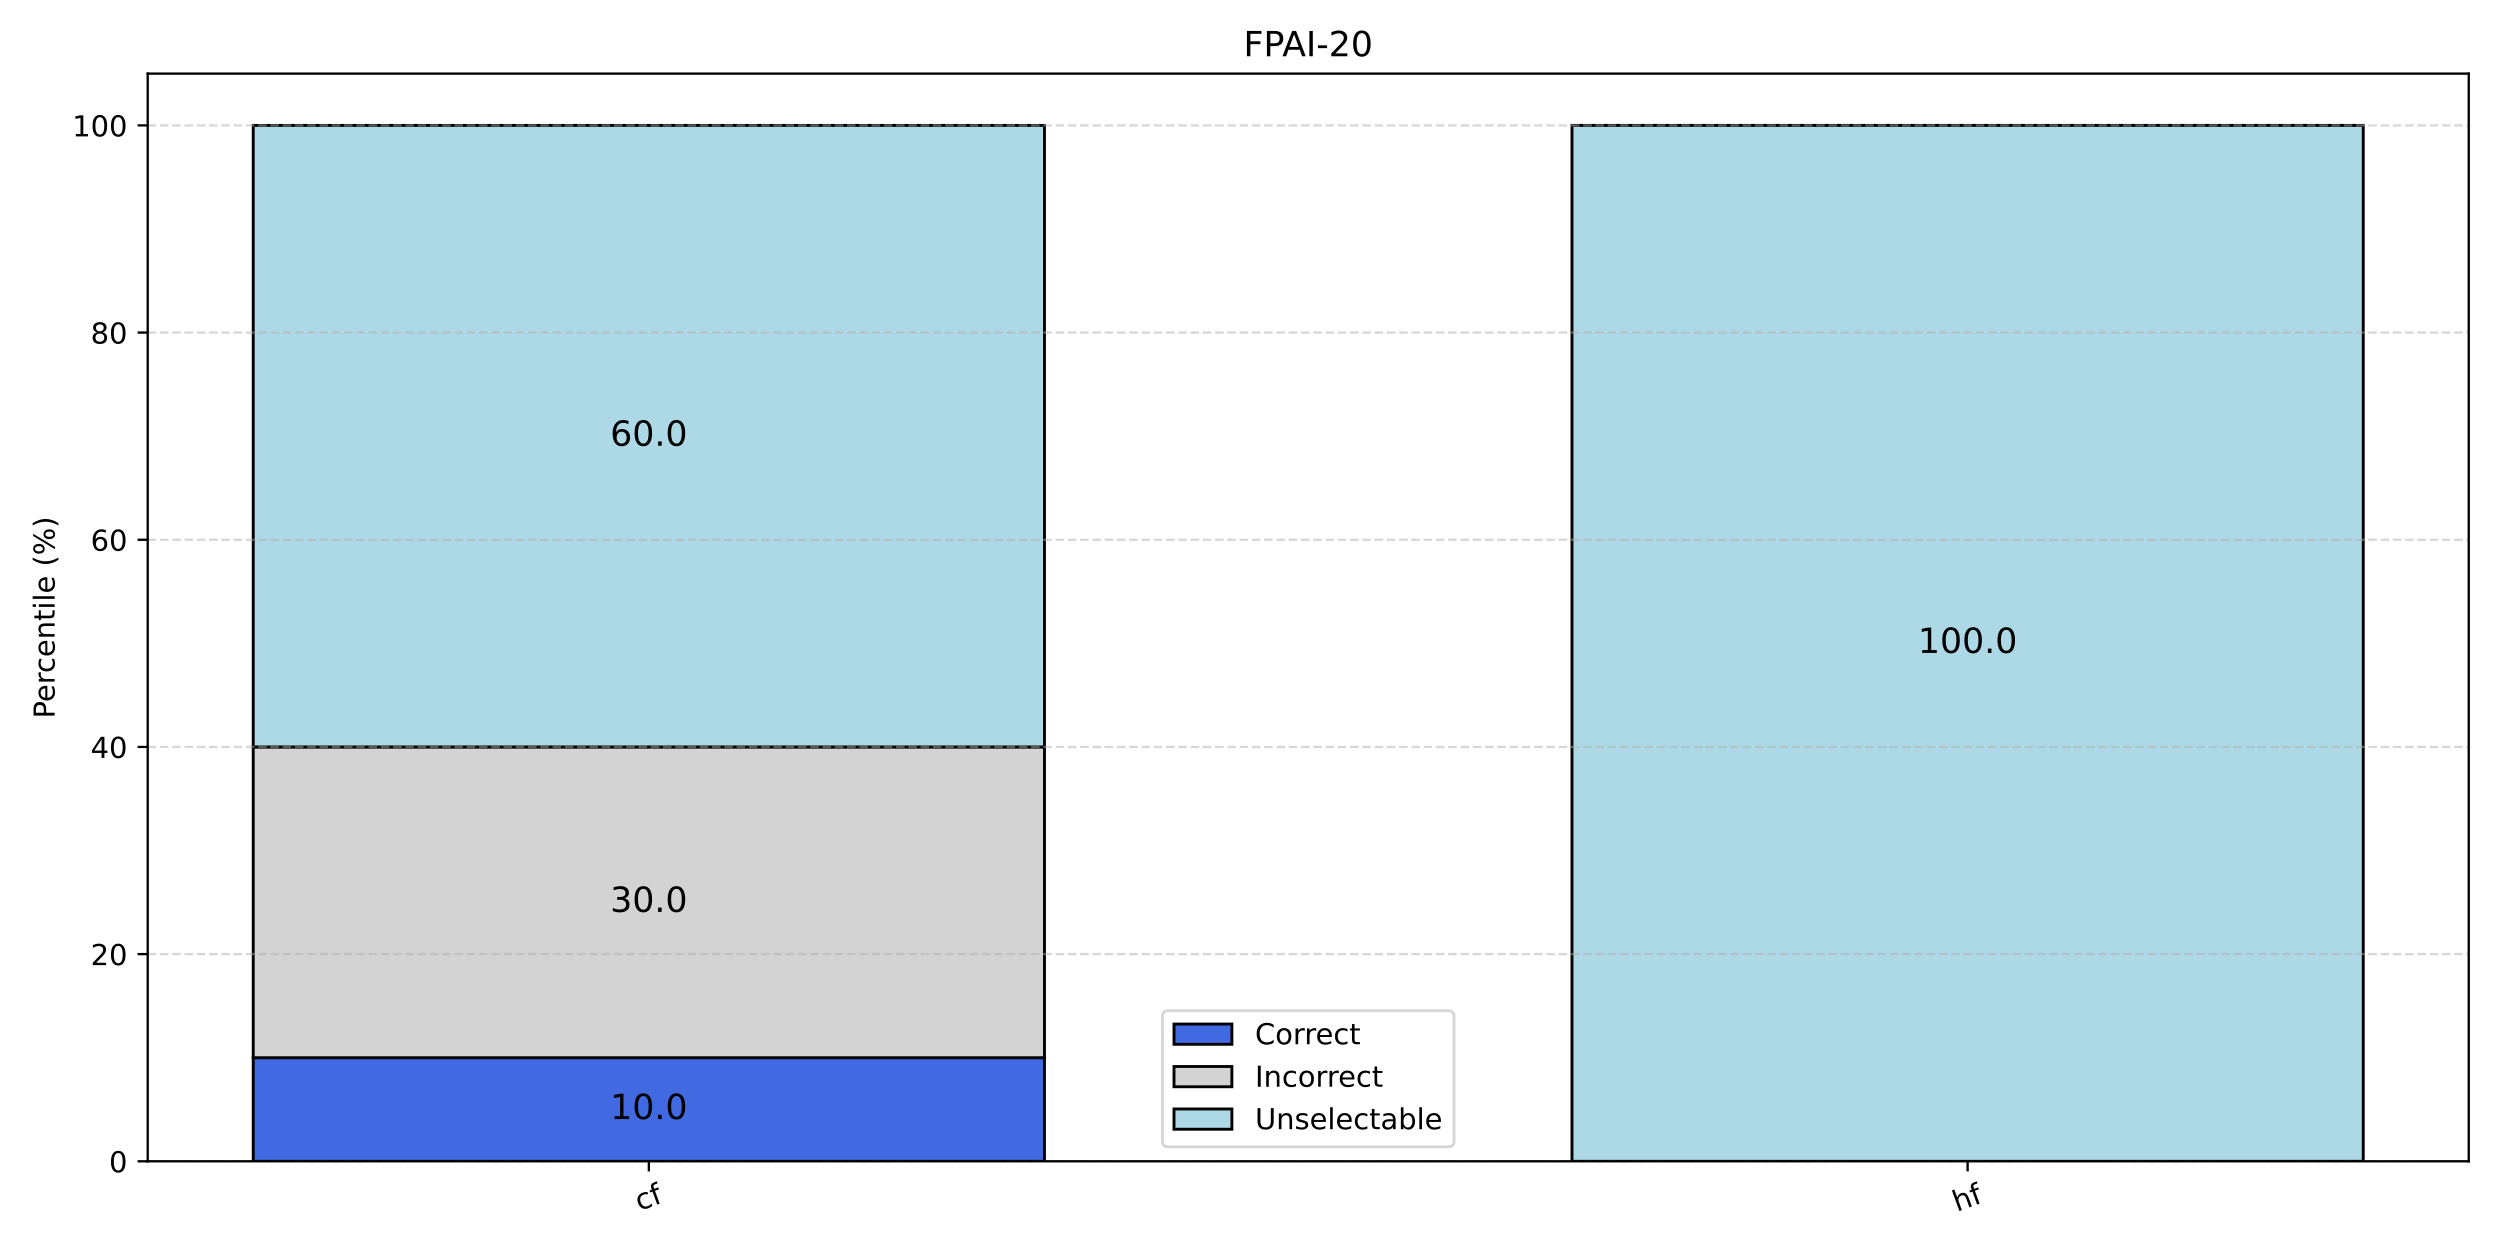
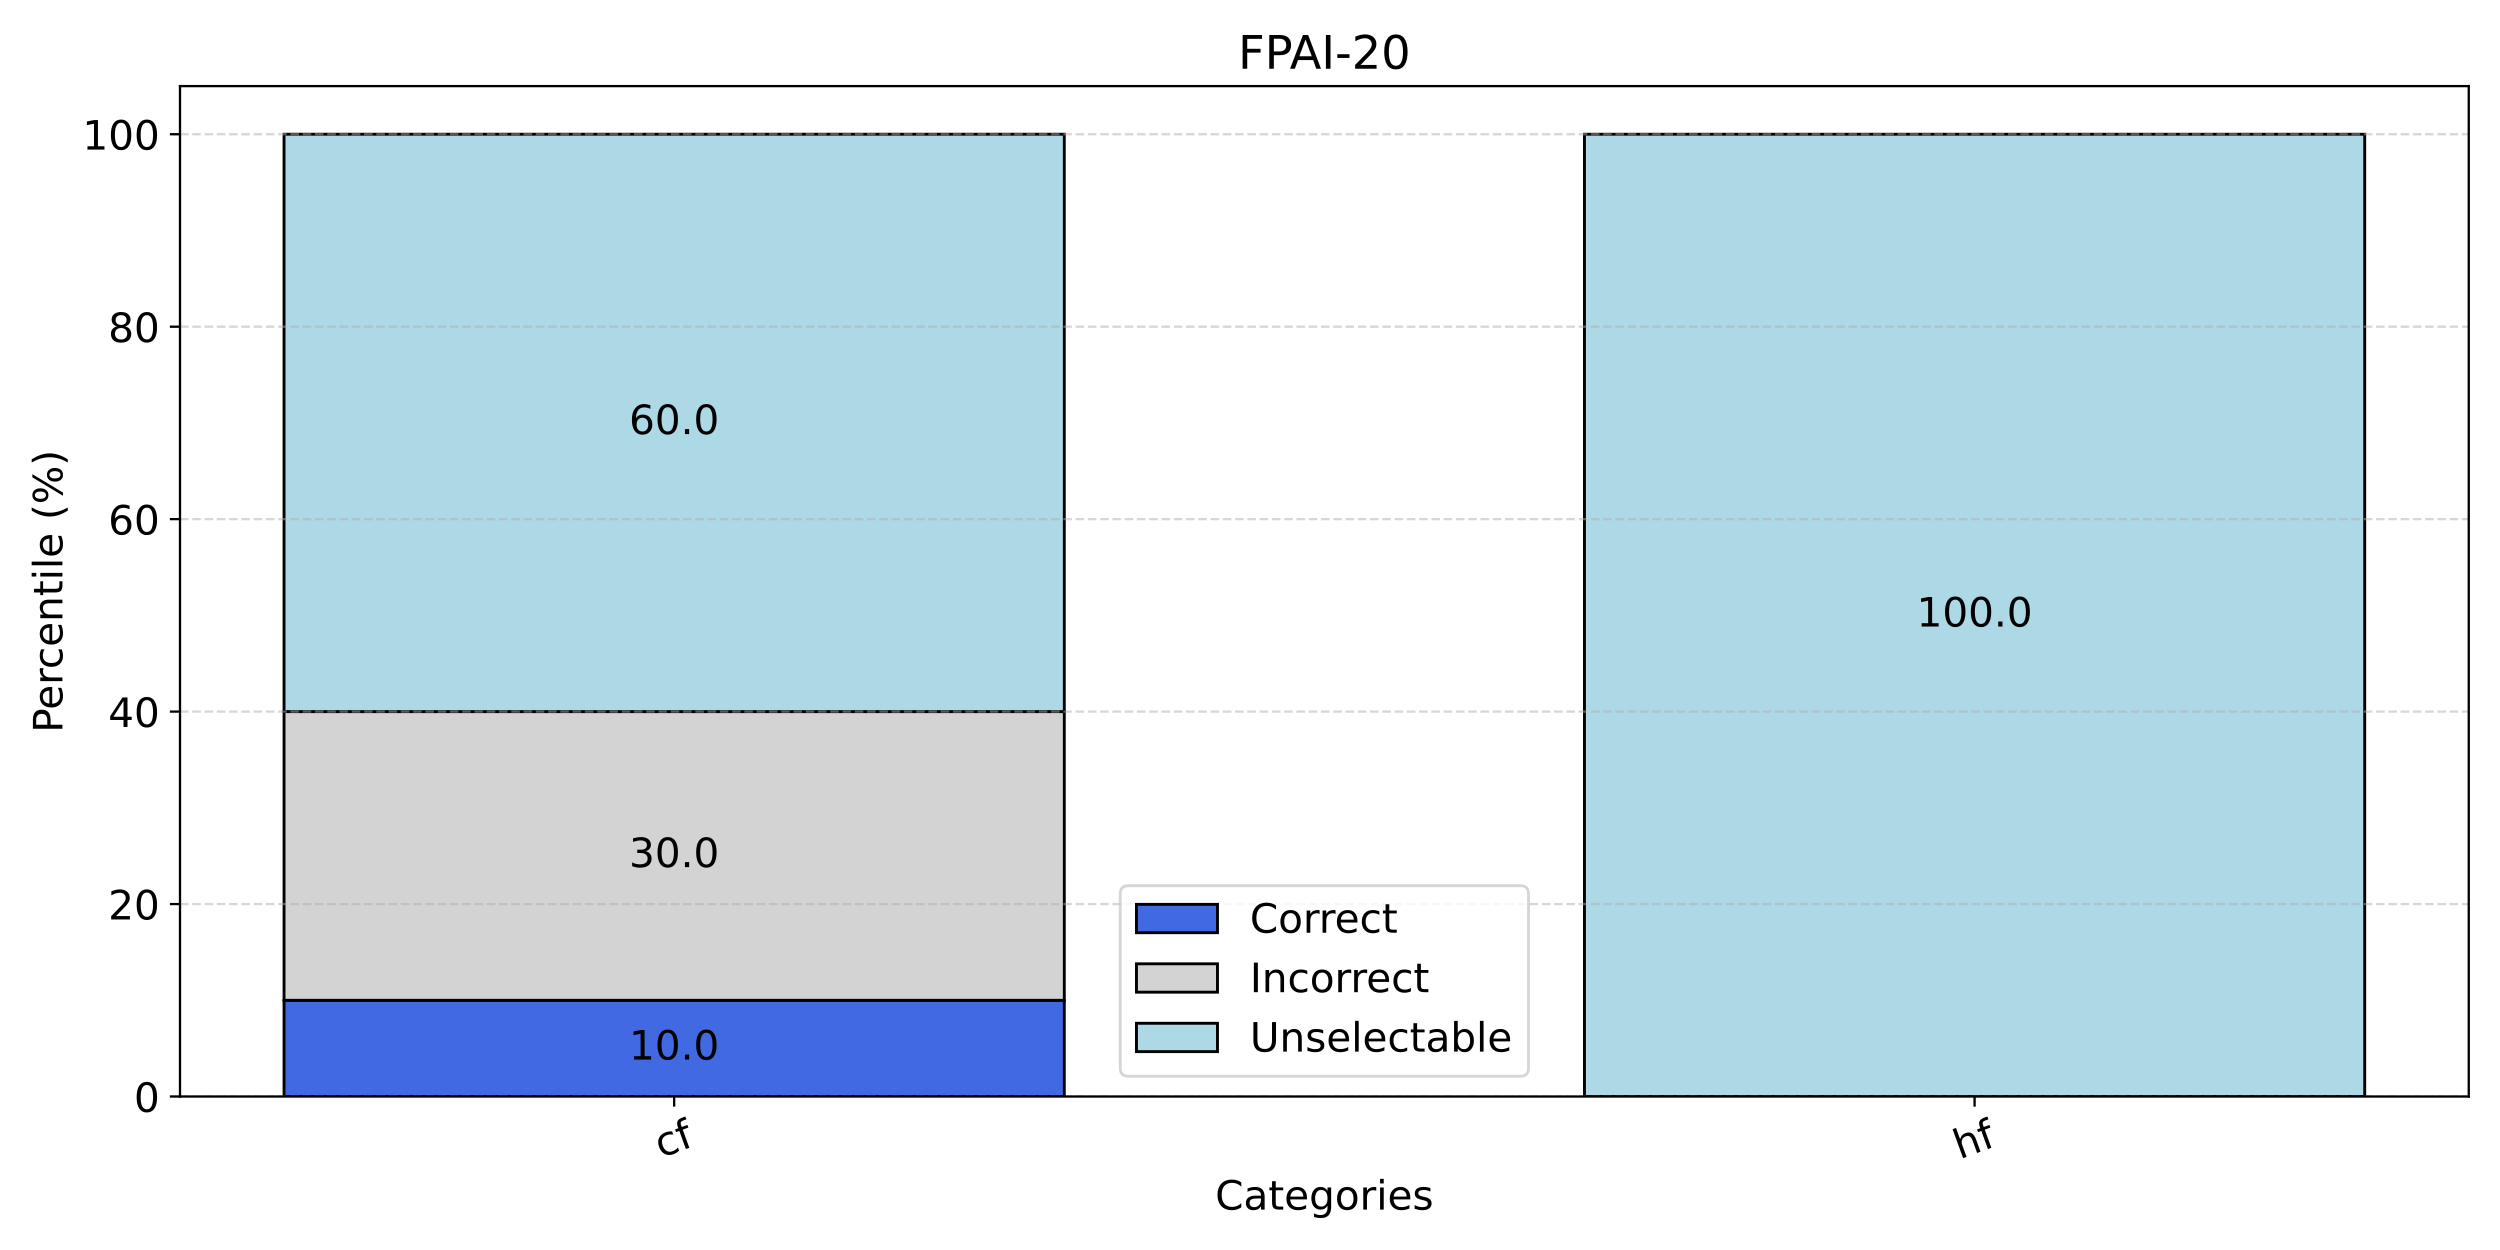
<svg xmlns="http://www.w3.org/2000/svg" xmlns:xlink="http://www.w3.org/1999/xlink" width="864pt" height="432pt" viewBox="0 0 864 432" version="1.1">
  <defs>
    <style type="text/css">*{stroke-linejoin: round; stroke-linecap: butt}</style>
  </defs>
  <g id="figure_1">
    <g id="patch_1">
      <path d="M 0 432  L 864 432  L 864 0  L 0 0  z " style="fill: #ffffff" />
    </g>
    <g id="axes_1">
      <g id="patch_2">
-         <path d="M 51.05 401.342  L 853.2 401.342  L 853.2 25.44  L 51.05 25.44  z " style="fill: #ffffff" />
+         <path d="M 62.21 378.955  L 853.2 378.955  L 853.2 29.76  L 62.21 29.76  z " style="fill: #ffffff" />
      </g>
      <g id="patch_3">
-         <path d="M 87.511 401.342  L 360.972 401.342  L 360.972 365.542  L 87.511 365.542  z " clip-path="url(#pb450d7283d)" style="fill: #4169e1; stroke: #000000; stroke-linejoin: miter" />
+         <path d="M 98.164 378.955  L 367.82 378.955  L 367.82 345.699  L 98.164 345.699  z " clip-path="url(#pfbacceda37)" style="fill: #4169e1; stroke: #000000; stroke-linejoin: miter" />
      </g>
      <g id="patch_4">
-         <path d="M 543.278 401.342  L 816.739 401.342  L 816.739 401.342  L 543.278 401.342  z " clip-path="url(#pb450d7283d)" style="fill: #4169e1; stroke: #000000; stroke-linejoin: miter" />
+         <path d="M 547.59 378.955  L 817.246 378.955  L 817.246 378.955  L 547.59 378.955  z " clip-path="url(#pfbacceda37)" style="fill: #4169e1; stroke: #000000; stroke-linejoin: miter" />
      </g>
      <g id="patch_5">
-         <path d="M 87.511 365.542  L 360.972 365.542  L 360.972 258.141  L 87.511 258.141  z " clip-path="url(#pb450d7283d)" style="fill: #d3d3d3; stroke: #000000; stroke-linejoin: miter" />
+         <path d="M 98.164 345.699  L 367.82 345.699  L 367.82 245.929  L 98.164 245.929  z " clip-path="url(#pfbacceda37)" style="fill: #d3d3d3; stroke: #000000; stroke-linejoin: miter" />
      </g>
      <g id="patch_6">
-         <path d="M 543.278 401.342  L 816.739 401.342  L 816.739 401.342  L 543.278 401.342  z " clip-path="url(#pb450d7283d)" style="fill: #d3d3d3; stroke: #000000; stroke-linejoin: miter" />
+         <path d="M 547.59 378.955  L 817.246 378.955  L 817.246 378.955  L 547.59 378.955  z " clip-path="url(#pfbacceda37)" style="fill: #d3d3d3; stroke: #000000; stroke-linejoin: miter" />
      </g>
      <g id="patch_7">
-         <path d="M 87.511 258.141  L 360.972 258.141  L 360.972 43.34  L 87.511 43.34  z " clip-path="url(#pb450d7283d)" style="fill: #add8e6; stroke: #000000; stroke-linejoin: miter" />
+         <path d="M 98.164 245.929  L 367.82 245.929  L 367.82 46.388  L 98.164 46.388  z " clip-path="url(#pfbacceda37)" style="fill: #add8e6; stroke: #000000; stroke-linejoin: miter" />
      </g>
      <g id="patch_8">
-         <path d="M 543.278 401.342  L 816.739 401.342  L 816.739 43.34  L 543.278 43.34  z " clip-path="url(#pb450d7283d)" style="fill: #add8e6; stroke: #000000; stroke-linejoin: miter" />
+         <path d="M 547.59 378.955  L 817.246 378.955  L 817.246 46.388  L 547.59 46.388  z " clip-path="url(#pfbacceda37)" style="fill: #add8e6; stroke: #000000; stroke-linejoin: miter" />
      </g>
      <g id="matplotlib.axis_1">
        <g id="xtick_1">
          <g id="line2d_1">
            <defs>
-               <path id="mb52f5c5629" d="M 0 0  L 0 3.5  " style="stroke: #000000; stroke-width: 0.8" />
-             </defs>
-             <g>
-               <use xlink:href="#mb52f5c5629" x="224.241" y="401.342" style="stroke: #000000; stroke-width: 0.8" />
+               <path id="m0cf72e230e" d="M 0 0  L 0 3.5  " style="stroke: #000000; stroke-width: 0.8" />
+             </defs>
+             <g>
+               <use xlink:href="#m0cf72e230e" x="232.992" y="378.955" style="stroke: #000000; stroke-width: 0.8" />
            </g>
          </g>
          <g id="text_1">
-             <g transform="translate(220.9478 418.5667) rotate(-20) scale(0.1 -0.1)">
+             <g transform="translate(228.3808 400.2701) rotate(-20) scale(0.14 -0.14)">
              <defs>
                <path id="DejaVuSans-63" d="M 3122 3366  L 3122 2828  Q 2878 2963 2633 3030  Q 2388 3097 2138 3097  Q 1578 3097 1268 2742  Q 959 2388 959 1747  Q 959 1106 1268 751  Q 1578 397 2138 397  Q 2388 397 2633 464  Q 2878 531 3122 666  L 3122 134  Q 2881 22 2623 -34  Q 2366 -91 2075 -91  Q 1284 -91 818 406  Q 353 903 353 1747  Q 353 2603 823 3093  Q 1294 3584 2113 3584  Q 2378 3584 2631 3529  Q 2884 3475 3122 3366  z " transform="scale(0.015625)" />
                <path id="DejaVuSans-66" d="M 2375 4863  L 2375 4384  L 1825 4384  Q 1516 4384 1395 4259  Q 1275 4134 1275 3809  L 1275 3500  L 2222 3500  L 2222 3053  L 1275 3053  L 1275 0  L 697 0  L 697 3053  L 147 3053  L 147 3500  L 697 3500  L 697 3744  Q 697 4328 969 4595  Q 1241 4863 1831 4863  L 2375 4863  z " transform="scale(0.015625)" />
              </defs>
              <use xlink:href="#DejaVuSans-63" />
              <use xlink:href="#DejaVuSans-66" transform="translate(54.98047 0)" />
            </g>
          </g>
        </g>
        <g id="xtick_2">
          <g id="line2d_2">
            <g>
-               <use xlink:href="#mb52f5c5629" x="680.009" y="401.342" style="stroke: #000000; stroke-width: 0.8" />
+               <use xlink:href="#m0cf72e230e" x="682.418" y="378.955" style="stroke: #000000; stroke-width: 0.8" />
            </g>
          </g>
          <g id="text_2">
-             <g transform="translate(676.3206 418.8537) rotate(-20) scale(0.1 -0.1)">
+             <g transform="translate(677.255 400.6719) rotate(-20) scale(0.14 -0.14)">
              <defs>
                <path id="DejaVuSans-68" d="M 3513 2113  L 3513 0  L 2938 0  L 2938 2094  Q 2938 2591 2744 2837  Q 2550 3084 2163 3084  Q 1697 3084 1428 2787  Q 1159 2491 1159 1978  L 1159 0  L 581 0  L 581 4863  L 1159 4863  L 1159 2956  Q 1366 3272 1645 3428  Q 1925 3584 2291 3584  Q 2894 3584 3203 3211  Q 3513 2838 3513 2113  z " transform="scale(0.015625)" />
              </defs>
              <use xlink:href="#DejaVuSans-68" />
              <use xlink:href="#DejaVuSans-66" transform="translate(63.37891 0)" />
            </g>
+           </g>
+         </g>
+         <g id="text_3">
+           <g transform="translate(419.9728 418.0456) scale(0.14 -0.14)">
+             <defs>
+               <path id="DejaVuSans-43" d="M 4122 4306  L 4122 3641  Q 3803 3938 3442 4084  Q 3081 4231 2675 4231  Q 1875 4231 1450 3742  Q 1025 3253 1025 2328  Q 1025 1406 1450 917  Q 1875 428 2675 428  Q 3081 428 3442 575  Q 3803 722 4122 1019  L 4122 359  Q 3791 134 3420 21  Q 3050 -91 2638 -91  Q 1578 -91 968 557  Q 359 1206 359 2328  Q 359 3453 968 4101  Q 1578 4750 2638 4750  Q 3056 4750 3426 4639  Q 3797 4528 4122 4306  z " transform="scale(0.015625)" />
+               <path id="DejaVuSans-61" d="M 2194 1759  Q 1497 1759 1228 1600  Q 959 1441 959 1056  Q 959 750 1161 570  Q 1363 391 1709 391  Q 2188 391 2477 730  Q 2766 1069 2766 1631  L 2766 1759  L 2194 1759  z M 3341 1997  L 3341 0  L 2766 0  L 2766 531  Q 2569 213 2275 61  Q 1981 -91 1556 -91  Q 1019 -91 701 211  Q 384 513 384 1019  Q 384 1609 779 1909  Q 1175 2209 1959 2209  L 2766 2209  L 2766 2266  Q 2766 2663 2505 2880  Q 2244 3097 1772 3097  Q 1472 3097 1187 3025  Q 903 2953 641 2809  L 641 3341  Q 956 3463 1253 3523  Q 1550 3584 1831 3584  Q 2591 3584 2966 3190  Q 3341 2797 3341 1997  z " transform="scale(0.015625)" />
+               <path id="DejaVuSans-74" d="M 1172 4494  L 1172 3500  L 2356 3500  L 2356 3053  L 1172 3053  L 1172 1153  Q 1172 725 1289 603  Q 1406 481 1766 481  L 2356 481  L 2356 0  L 1766 0  Q 1100 0 847 248  Q 594 497 594 1153  L 594 3053  L 172 3053  L 172 3500  L 594 3500  L 594 4494  L 1172 4494  z " transform="scale(0.015625)" />
+               <path id="DejaVuSans-65" d="M 3597 1894  L 3597 1613  L 953 1613  Q 991 1019 1311 708  Q 1631 397 2203 397  Q 2534 397 2845 478  Q 3156 559 3463 722  L 3463 178  Q 3153 47 2828 -22  Q 2503 -91 2169 -91  Q 1331 -91 842 396  Q 353 884 353 1716  Q 353 2575 817 3079  Q 1281 3584 2069 3584  Q 2775 3584 3186 3129  Q 3597 2675 3597 1894  z M 3022 2063  Q 3016 2534 2758 2815  Q 2500 3097 2075 3097  Q 1594 3097 1305 2825  Q 1016 2553 972 2059  L 3022 2063  z " transform="scale(0.015625)" />
+               <path id="DejaVuSans-67" d="M 2906 1791  Q 2906 2416 2648 2759  Q 2391 3103 1925 3103  Q 1463 3103 1205 2759  Q 947 2416 947 1791  Q 947 1169 1205 825  Q 1463 481 1925 481  Q 2391 481 2648 825  Q 2906 1169 2906 1791  z M 3481 434  Q 3481 -459 3084 -895  Q 2688 -1331 1869 -1331  Q 1566 -1331 1297 -1286  Q 1028 -1241 775 -1147  L 775 -588  Q 1028 -725 1275 -790  Q 1522 -856 1778 -856  Q 2344 -856 2625 -561  Q 2906 -266 2906 331  L 2906 616  Q 2728 306 2450 153  Q 2172 0 1784 0  Q 1141 0 747 490  Q 353 981 353 1791  Q 353 2603 747 3093  Q 1141 3584 1784 3584  Q 2172 3584 2450 3431  Q 2728 3278 2906 2969  L 2906 3500  L 3481 3500  L 3481 434  z " transform="scale(0.015625)" />
+               <path id="DejaVuSans-6f" d="M 1959 3097  Q 1497 3097 1228 2736  Q 959 2375 959 1747  Q 959 1119 1226 758  Q 1494 397 1959 397  Q 2419 397 2687 759  Q 2956 1122 2956 1747  Q 2956 2369 2687 2733  Q 2419 3097 1959 3097  z M 1959 3584  Q 2709 3584 3137 3096  Q 3566 2609 3566 1747  Q 3566 888 3137 398  Q 2709 -91 1959 -91  Q 1206 -91 779 398  Q 353 888 353 1747  Q 353 2609 779 3096  Q 1206 3584 1959 3584  z " transform="scale(0.015625)" />
+               <path id="DejaVuSans-72" d="M 2631 2963  Q 2534 3019 2420 3045  Q 2306 3072 2169 3072  Q 1681 3072 1420 2755  Q 1159 2438 1159 1844  L 1159 0  L 581 0  L 581 3500  L 1159 3500  L 1159 2956  Q 1341 3275 1631 3429  Q 1922 3584 2338 3584  Q 2397 3584 2469 3576  Q 2541 3569 2628 3553  L 2631 2963  z " transform="scale(0.015625)" />
+               <path id="DejaVuSans-69" d="M 603 3500  L 1178 3500  L 1178 0  L 603 0  L 603 3500  z M 603 4863  L 1178 4863  L 1178 4134  L 603 4134  L 603 4863  z " transform="scale(0.015625)" />
+               <path id="DejaVuSans-73" d="M 2834 3397  L 2834 2853  Q 2591 2978 2328 3040  Q 2066 3103 1784 3103  Q 1356 3103 1142 2972  Q 928 2841 928 2578  Q 928 2378 1081 2264  Q 1234 2150 1697 2047  L 1894 2003  Q 2506 1872 2764 1633  Q 3022 1394 3022 966  Q 3022 478 2636 193  Q 2250 -91 1575 -91  Q 1294 -91 989 -36  Q 684 19 347 128  L 347 722  Q 666 556 975 473  Q 1284 391 1588 391  Q 1994 391 2212 530  Q 2431 669 2431 922  Q 2431 1156 2273 1281  Q 2116 1406 1581 1522  L 1381 1569  Q 847 1681 609 1914  Q 372 2147 372 2553  Q 372 3047 722 3315  Q 1072 3584 1716 3584  Q 2034 3584 2315 3537  Q 2597 3491 2834 3397  z " transform="scale(0.015625)" />
+             </defs>
+             <use xlink:href="#DejaVuSans-43" />
+             <use xlink:href="#DejaVuSans-61" transform="translate(69.82422 0)" />
+             <use xlink:href="#DejaVuSans-74" transform="translate(131.1035 0)" />
+             <use xlink:href="#DejaVuSans-65" transform="translate(170.3125 0)" />
+             <use xlink:href="#DejaVuSans-67" transform="translate(231.8359 0)" />
+             <use xlink:href="#DejaVuSans-6f" transform="translate(295.3125 0)" />
+             <use xlink:href="#DejaVuSans-72" transform="translate(356.4941 0)" />
+             <use xlink:href="#DejaVuSans-69" transform="translate(397.6074 0)" />
+             <use xlink:href="#DejaVuSans-65" transform="translate(425.3906 0)" />
+             <use xlink:href="#DejaVuSans-73" transform="translate(486.9141 0)" />
          </g>
        </g>
      </g>
      <g id="matplotlib.axis_2">
        <g id="ytick_1">
          <g id="line2d_3">
-             <path d="M 51.05 401.342  L 853.2 401.342  " clip-path="url(#pb450d7283d)" style="fill: none; stroke-dasharray: 2.96,1.28; stroke-dashoffset: 0; stroke: #b0b0b0; stroke-opacity: 0.5; stroke-width: 0.8" />
+             <path d="M 62.21 378.955  L 853.2 378.955  " clip-path="url(#pfbacceda37)" style="fill: none; stroke-dasharray: 2.96,1.28; stroke-dashoffset: 0; stroke: #b0b0b0; stroke-opacity: 0.5; stroke-width: 0.8" />
          </g>
          <g id="line2d_4">
            <defs>
-               <path id="mb5069ea2ca" d="M 0 0  L -3.5 0  " style="stroke: #000000; stroke-width: 0.8" />
-             </defs>
-             <g>
-               <use xlink:href="#mb5069ea2ca" x="51.05" y="401.342" style="stroke: #000000; stroke-width: 0.8" />
-             </g>
-           </g>
-           <g id="text_3">
-             <g transform="translate(37.6875 405.1411) scale(0.1 -0.1)">
+               <path id="m1ef3fcd90d" d="M 0 0  L -3.5 0  " style="stroke: #000000; stroke-width: 0.8" />
+             </defs>
+             <g>
+               <use xlink:href="#m1ef3fcd90d" x="62.21" y="378.955" style="stroke: #000000; stroke-width: 0.8" />
+             </g>
+           </g>
+           <g id="text_4">
+             <g transform="translate(46.3025 384.2743) scale(0.14 -0.14)">
              <defs>
                <path id="DejaVuSans-30" d="M 2034 4250  Q 1547 4250 1301 3770  Q 1056 3291 1056 2328  Q 1056 1369 1301 889  Q 1547 409 2034 409  Q 2525 409 2770 889  Q 3016 1369 3016 2328  Q 3016 3291 2770 3770  Q 2525 4250 2034 4250  z M 2034 4750  Q 2819 4750 3233 4129  Q 3647 3509 3647 2328  Q 3647 1150 3233 529  Q 2819 -91 2034 -91  Q 1250 -91 836 529  Q 422 1150 422 2328  Q 422 3509 836 4129  Q 1250 4750 2034 4750  z " transform="scale(0.015625)" />
              </defs>
              <use xlink:href="#DejaVuSans-30" />
            </g>
          </g>
        </g>
        <g id="ytick_2">
          <g id="line2d_5">
-             <path d="M 51.05 329.742  L 853.2 329.742  " clip-path="url(#pb450d7283d)" style="fill: none; stroke-dasharray: 2.96,1.28; stroke-dashoffset: 0; stroke: #b0b0b0; stroke-opacity: 0.5; stroke-width: 0.8" />
+             <path d="M 62.21 312.442  L 853.2 312.442  " clip-path="url(#pfbacceda37)" style="fill: none; stroke-dasharray: 2.96,1.28; stroke-dashoffset: 0; stroke: #b0b0b0; stroke-opacity: 0.5; stroke-width: 0.8" />
          </g>
          <g id="line2d_6">
            <g>
-               <use xlink:href="#mb5069ea2ca" x="51.05" y="329.742" style="stroke: #000000; stroke-width: 0.8" />
-             </g>
-           </g>
-           <g id="text_4">
-             <g transform="translate(31.325 333.5408) scale(0.1 -0.1)">
+               <use xlink:href="#m1ef3fcd90d" x="62.21" y="312.442" style="stroke: #000000; stroke-width: 0.8" />
+             </g>
+           </g>
+           <g id="text_5">
+             <g transform="translate(37.395 317.7609) scale(0.14 -0.14)">
              <defs>
                <path id="DejaVuSans-32" d="M 1228 531  L 3431 531  L 3431 0  L 469 0  L 469 531  Q 828 903 1448 1529  Q 2069 2156 2228 2338  Q 2531 2678 2651 2914  Q 2772 3150 2772 3378  Q 2772 3750 2511 3984  Q 2250 4219 1831 4219  Q 1534 4219 1204 4116  Q 875 4013 500 3803  L 500 4441  Q 881 4594 1212 4672  Q 1544 4750 1819 4750  Q 2544 4750 2975 4387  Q 3406 4025 3406 3419  Q 3406 3131 3298 2873  Q 3191 2616 2906 2266  Q 2828 2175 2409 1742  Q 1991 1309 1228 531  z " transform="scale(0.015625)" />
              </defs>
              <use xlink:href="#DejaVuSans-32" />
              <use xlink:href="#DejaVuSans-30" transform="translate(63.62305 0)" />
            </g>
          </g>
        </g>
        <g id="ytick_3">
          <g id="line2d_7">
-             <path d="M 51.05 258.141  L 853.2 258.141  " clip-path="url(#pb450d7283d)" style="fill: none; stroke-dasharray: 2.96,1.28; stroke-dashoffset: 0; stroke: #b0b0b0; stroke-opacity: 0.5; stroke-width: 0.8" />
+             <path d="M 62.21 245.929  L 853.2 245.929  " clip-path="url(#pfbacceda37)" style="fill: none; stroke-dasharray: 2.96,1.28; stroke-dashoffset: 0; stroke: #b0b0b0; stroke-opacity: 0.5; stroke-width: 0.8" />
          </g>
          <g id="line2d_8">
            <g>
-               <use xlink:href="#mb5069ea2ca" x="51.05" y="258.141" style="stroke: #000000; stroke-width: 0.8" />
-             </g>
-           </g>
-           <g id="text_5">
-             <g transform="translate(31.325 261.9404) scale(0.1 -0.1)">
+               <use xlink:href="#m1ef3fcd90d" x="62.21" y="245.929" style="stroke: #000000; stroke-width: 0.8" />
+             </g>
+           </g>
+           <g id="text_6">
+             <g transform="translate(37.395 251.2475) scale(0.14 -0.14)">
              <defs>
                <path id="DejaVuSans-34" d="M 2419 4116  L 825 1625  L 2419 1625  L 2419 4116  z M 2253 4666  L 3047 4666  L 3047 1625  L 3713 1625  L 3713 1100  L 3047 1100  L 3047 0  L 2419 0  L 2419 1100  L 313 1100  L 313 1709  L 2253 4666  z " transform="scale(0.015625)" />
              </defs>
              <use xlink:href="#DejaVuSans-34" />
              <use xlink:href="#DejaVuSans-30" transform="translate(63.62305 0)" />
            </g>
          </g>
        </g>
        <g id="ytick_4">
          <g id="line2d_9">
-             <path d="M 51.05 186.541  L 853.2 186.541  " clip-path="url(#pb450d7283d)" style="fill: none; stroke-dasharray: 2.96,1.28; stroke-dashoffset: 0; stroke: #b0b0b0; stroke-opacity: 0.5; stroke-width: 0.8" />
+             <path d="M 62.21 179.415  L 853.2 179.415  " clip-path="url(#pfbacceda37)" style="fill: none; stroke-dasharray: 2.96,1.28; stroke-dashoffset: 0; stroke: #b0b0b0; stroke-opacity: 0.5; stroke-width: 0.8" />
          </g>
          <g id="line2d_10">
            <g>
-               <use xlink:href="#mb5069ea2ca" x="51.05" y="186.541" style="stroke: #000000; stroke-width: 0.8" />
-             </g>
-           </g>
-           <g id="text_6">
-             <g transform="translate(31.325 190.34) scale(0.1 -0.1)">
+               <use xlink:href="#m1ef3fcd90d" x="62.21" y="179.415" style="stroke: #000000; stroke-width: 0.8" />
+             </g>
+           </g>
+           <g id="text_7">
+             <g transform="translate(37.395 184.7341) scale(0.14 -0.14)">
              <defs>
                <path id="DejaVuSans-36" d="M 2113 2584  Q 1688 2584 1439 2293  Q 1191 2003 1191 1497  Q 1191 994 1439 701  Q 1688 409 2113 409  Q 2538 409 2786 701  Q 3034 994 3034 1497  Q 3034 2003 2786 2293  Q 2538 2584 2113 2584  z M 3366 4563  L 3366 3988  Q 3128 4100 2886 4159  Q 2644 4219 2406 4219  Q 1781 4219 1451 3797  Q 1122 3375 1075 2522  Q 1259 2794 1537 2939  Q 1816 3084 2150 3084  Q 2853 3084 3261 2657  Q 3669 2231 3669 1497  Q 3669 778 3244 343  Q 2819 -91 2113 -91  Q 1303 -91 875 529  Q 447 1150 447 2328  Q 447 3434 972 4092  Q 1497 4750 2381 4750  Q 2619 4750 2861 4703  Q 3103 4656 3366 4563  z " transform="scale(0.015625)" />
              </defs>
              <use xlink:href="#DejaVuSans-36" />
              <use xlink:href="#DejaVuSans-30" transform="translate(63.62305 0)" />
            </g>
          </g>
        </g>
        <g id="ytick_5">
          <g id="line2d_11">
-             <path d="M 51.05 114.94  L 853.2 114.94  " clip-path="url(#pb450d7283d)" style="fill: none; stroke-dasharray: 2.96,1.28; stroke-dashoffset: 0; stroke: #b0b0b0; stroke-opacity: 0.5; stroke-width: 0.8" />
+             <path d="M 62.21 112.902  L 853.2 112.902  " clip-path="url(#pfbacceda37)" style="fill: none; stroke-dasharray: 2.96,1.28; stroke-dashoffset: 0; stroke: #b0b0b0; stroke-opacity: 0.5; stroke-width: 0.8" />
          </g>
          <g id="line2d_12">
            <g>
-               <use xlink:href="#mb5069ea2ca" x="51.05" y="114.94" style="stroke: #000000; stroke-width: 0.8" />
-             </g>
-           </g>
-           <g id="text_7">
-             <g transform="translate(31.325 118.7397) scale(0.1 -0.1)">
+               <use xlink:href="#m1ef3fcd90d" x="62.21" y="112.902" style="stroke: #000000; stroke-width: 0.8" />
+             </g>
+           </g>
+           <g id="text_8">
+             <g transform="translate(37.395 118.2207) scale(0.14 -0.14)">
              <defs>
                <path id="DejaVuSans-38" d="M 2034 2216  Q 1584 2216 1326 1975  Q 1069 1734 1069 1313  Q 1069 891 1326 650  Q 1584 409 2034 409  Q 2484 409 2743 651  Q 3003 894 3003 1313  Q 3003 1734 2745 1975  Q 2488 2216 2034 2216  z M 1403 2484  Q 997 2584 770 2862  Q 544 3141 544 3541  Q 544 4100 942 4425  Q 1341 4750 2034 4750  Q 2731 4750 3128 4425  Q 3525 4100 3525 3541  Q 3525 3141 3298 2862  Q 3072 2584 2669 2484  Q 3125 2378 3379 2068  Q 3634 1759 3634 1313  Q 3634 634 3220 271  Q 2806 -91 2034 -91  Q 1263 -91 848 271  Q 434 634 434 1313  Q 434 1759 690 2068  Q 947 2378 1403 2484  z M 1172 3481  Q 1172 3119 1398 2916  Q 1625 2713 2034 2713  Q 2441 2713 2670 2916  Q 2900 3119 2900 3481  Q 2900 3844 2670 4047  Q 2441 4250 2034 4250  Q 1625 4250 1398 4047  Q 1172 3844 1172 3481  z " transform="scale(0.015625)" />
              </defs>
              <use xlink:href="#DejaVuSans-38" />
              <use xlink:href="#DejaVuSans-30" transform="translate(63.62305 0)" />
            </g>
          </g>
        </g>
        <g id="ytick_6">
          <g id="line2d_13">
-             <path d="M 51.05 43.34  L 853.2 43.34  " clip-path="url(#pb450d7283d)" style="fill: none; stroke-dasharray: 2.96,1.28; stroke-dashoffset: 0; stroke: #b0b0b0; stroke-opacity: 0.5; stroke-width: 0.8" />
+             <path d="M 62.21 46.388  L 853.2 46.388  " clip-path="url(#pfbacceda37)" style="fill: none; stroke-dasharray: 2.96,1.28; stroke-dashoffset: 0; stroke: #b0b0b0; stroke-opacity: 0.5; stroke-width: 0.8" />
          </g>
          <g id="line2d_14">
            <g>
-               <use xlink:href="#mb5069ea2ca" x="51.05" y="43.34" style="stroke: #000000; stroke-width: 0.8" />
-             </g>
-           </g>
-           <g id="text_8">
-             <g transform="translate(24.9625 47.13931) scale(0.1 -0.1)">
+               <use xlink:href="#m1ef3fcd90d" x="62.21" y="46.388" style="stroke: #000000; stroke-width: 0.8" />
+             </g>
+           </g>
+           <g id="text_9">
+             <g transform="translate(28.4875 51.70726) scale(0.14 -0.14)">
              <defs>
                <path id="DejaVuSans-31" d="M 794 531  L 1825 531  L 1825 4091  L 703 3866  L 703 4441  L 1819 4666  L 2450 4666  L 2450 531  L 3481 531  L 3481 0  L 794 0  L 794 531  z " transform="scale(0.015625)" />
              </defs>
              <use xlink:href="#DejaVuSans-31" />
              <use xlink:href="#DejaVuSans-30" transform="translate(63.62305 0)" />
              <use xlink:href="#DejaVuSans-30" transform="translate(127.2461 0)" />
            </g>
          </g>
        </g>
-         <g id="text_9">
-           <g transform="translate(18.88281 248.2949) rotate(-90) scale(0.1 -0.1)">
+         <g id="text_10">
+           <g transform="translate(21.57594 253.2232) rotate(-90) scale(0.14 -0.14)">
            <defs>
              <path id="DejaVuSans-50" d="M 1259 4147  L 1259 2394  L 2053 2394  Q 2494 2394 2734 2622  Q 2975 2850 2975 3272  Q 2975 3691 2734 3919  Q 2494 4147 2053 4147  L 1259 4147  z M 628 4666  L 2053 4666  Q 2838 4666 3239 4311  Q 3641 3956 3641 3272  Q 3641 2581 3239 2228  Q 2838 1875 2053 1875  L 1259 1875  L 1259 0  L 628 0  L 628 4666  z " transform="scale(0.015625)" />
-               <path id="DejaVuSans-65" d="M 3597 1894  L 3597 1613  L 953 1613  Q 991 1019 1311 708  Q 1631 397 2203 397  Q 2534 397 2845 478  Q 3156 559 3463 722  L 3463 178  Q 3153 47 2828 -22  Q 2503 -91 2169 -91  Q 1331 -91 842 396  Q 353 884 353 1716  Q 353 2575 817 3079  Q 1281 3584 2069 3584  Q 2775 3584 3186 3129  Q 3597 2675 3597 1894  z M 3022 2063  Q 3016 2534 2758 2815  Q 2500 3097 2075 3097  Q 1594 3097 1305 2825  Q 1016 2553 972 2059  L 3022 2063  z " transform="scale(0.015625)" />
-               <path id="DejaVuSans-72" d="M 2631 2963  Q 2534 3019 2420 3045  Q 2306 3072 2169 3072  Q 1681 3072 1420 2755  Q 1159 2438 1159 1844  L 1159 0  L 581 0  L 581 3500  L 1159 3500  L 1159 2956  Q 1341 3275 1631 3429  Q 1922 3584 2338 3584  Q 2397 3584 2469 3576  Q 2541 3569 2628 3553  L 2631 2963  z " transform="scale(0.015625)" />
              <path id="DejaVuSans-6e" d="M 3513 2113  L 3513 0  L 2938 0  L 2938 2094  Q 2938 2591 2744 2837  Q 2550 3084 2163 3084  Q 1697 3084 1428 2787  Q 1159 2491 1159 1978  L 1159 0  L 581 0  L 581 3500  L 1159 3500  L 1159 2956  Q 1366 3272 1645 3428  Q 1925 3584 2291 3584  Q 2894 3584 3203 3211  Q 3513 2838 3513 2113  z " transform="scale(0.015625)" />
-               <path id="DejaVuSans-74" d="M 1172 4494  L 1172 3500  L 2356 3500  L 2356 3053  L 1172 3053  L 1172 1153  Q 1172 725 1289 603  Q 1406 481 1766 481  L 2356 481  L 2356 0  L 1766 0  Q 1100 0 847 248  Q 594 497 594 1153  L 594 3053  L 172 3053  L 172 3500  L 594 3500  L 594 4494  L 1172 4494  z " transform="scale(0.015625)" />
-               <path id="DejaVuSans-69" d="M 603 3500  L 1178 3500  L 1178 0  L 603 0  L 603 3500  z M 603 4863  L 1178 4863  L 1178 4134  L 603 4134  L 603 4863  z " transform="scale(0.015625)" />
              <path id="DejaVuSans-6c" d="M 603 4863  L 1178 4863  L 1178 0  L 603 0  L 603 4863  z " transform="scale(0.015625)" />
              <path id="DejaVuSans-20" transform="scale(0.015625)" />
              <path id="DejaVuSans-28" d="M 1984 4856  Q 1566 4138 1362 3434  Q 1159 2731 1159 2009  Q 1159 1288 1364 580  Q 1569 -128 1984 -844  L 1484 -844  Q 1016 -109 783 600  Q 550 1309 550 2009  Q 550 2706 781 3412  Q 1013 4119 1484 4856  L 1984 4856  z " transform="scale(0.015625)" />
              <path id="DejaVuSans-25" d="M 4653 2053  Q 4381 2053 4226 1822  Q 4072 1591 4072 1178  Q 4072 772 4226 539  Q 4381 306 4653 306  Q 4919 306 5073 539  Q 5228 772 5228 1178  Q 5228 1588 5073 1820  Q 4919 2053 4653 2053  z M 4653 2450  Q 5147 2450 5437 2106  Q 5728 1763 5728 1178  Q 5728 594 5436 251  Q 5144 -91 4653 -91  Q 4153 -91 3862 251  Q 3572 594 3572 1178  Q 3572 1766 3864 2108  Q 4156 2450 4653 2450  z M 1428 4353  Q 1159 4353 1004 4120  Q 850 3888 850 3481  Q 850 3069 1003 2837  Q 1156 2606 1428 2606  Q 1700 2606 1854 2837  Q 2009 3069 2009 3481  Q 2009 3884 1853 4118  Q 1697 4353 1428 4353  z M 4250 4750  L 4750 4750  L 1831 -91  L 1331 -91  L 4250 4750  z M 1428 4750  Q 1922 4750 2215 4408  Q 2509 4066 2509 3481  Q 2509 2891 2217 2550  Q 1925 2209 1428 2209  Q 931 2209 642 2551  Q 353 2894 353 3481  Q 353 4063 643 4406  Q 934 4750 1428 4750  z " transform="scale(0.015625)" />
              <path id="DejaVuSans-29" d="M 513 4856  L 1013 4856  Q 1481 4119 1714 3412  Q 1947 2706 1947 2009  Q 1947 1309 1714 600  Q 1481 -109 1013 -844  L 513 -844  Q 928 -128 1133 580  Q 1338 1288 1338 2009  Q 1338 2731 1133 3434  Q 928 4138 513 4856  z " transform="scale(0.015625)" />
            </defs>
            <use xlink:href="#DejaVuSans-50" />
            <use xlink:href="#DejaVuSans-65" transform="translate(56.67773 0)" />
            <use xlink:href="#DejaVuSans-72" transform="translate(118.2012 0)" />
            <use xlink:href="#DejaVuSans-63" transform="translate(157.0645 0)" />
            <use xlink:href="#DejaVuSans-65" transform="translate(212.0449 0)" />
            <use xlink:href="#DejaVuSans-6e" transform="translate(273.5684 0)" />
            <use xlink:href="#DejaVuSans-74" transform="translate(336.9473 0)" />
            <use xlink:href="#DejaVuSans-69" transform="translate(376.1562 0)" />
            <use xlink:href="#DejaVuSans-6c" transform="translate(403.9395 0)" />
            <use xlink:href="#DejaVuSans-65" transform="translate(431.7227 0)" />
            <use xlink:href="#DejaVuSans-20" transform="translate(493.2461 0)" />
            <use xlink:href="#DejaVuSans-28" transform="translate(525.0332 0)" />
            <use xlink:href="#DejaVuSans-25" transform="translate(564.0469 0)" />
            <use xlink:href="#DejaVuSans-29" transform="translate(659.0664 0)" />
          </g>
        </g>
      </g>
      <g id="patch_9">
-         <path d="M 51.05 401.342  L 51.05 25.44  " style="fill: none; stroke: #000000; stroke-width: 0.8; stroke-linejoin: miter; stroke-linecap: square" />
+         <path d="M 62.21 378.955  L 62.21 29.76  " style="fill: none; stroke: #000000; stroke-width: 0.8; stroke-linejoin: miter; stroke-linecap: square" />
      </g>
      <g id="patch_10">
-         <path d="M 853.2 401.342  L 853.2 25.44  " style="fill: none; stroke: #000000; stroke-width: 0.8; stroke-linejoin: miter; stroke-linecap: square" />
+         <path d="M 853.2 378.955  L 853.2 29.76  " style="fill: none; stroke: #000000; stroke-width: 0.8; stroke-linejoin: miter; stroke-linecap: square" />
      </g>
      <g id="patch_11">
-         <path d="M 51.05 401.342  L 853.2 401.342  " style="fill: none; stroke: #000000; stroke-width: 0.8; stroke-linejoin: miter; stroke-linecap: square" />
+         <path d="M 62.21 378.955  L 853.2 378.955  " style="fill: none; stroke: #000000; stroke-width: 0.8; stroke-linejoin: miter; stroke-linecap: square" />
      </g>
      <g id="patch_12">
-         <path d="M 51.05 25.44  L 853.2 25.44  " style="fill: none; stroke: #000000; stroke-width: 0.8; stroke-linejoin: miter; stroke-linecap: square" />
-       </g>
-       <g id="text_10">
-         <g transform="translate(210.8821 386.7531) scale(0.12 -0.12)">
+         <path d="M 62.21 29.76  L 853.2 29.76  " style="fill: none; stroke: #000000; stroke-width: 0.8; stroke-linejoin: miter; stroke-linecap: square" />
+       </g>
+       <g id="text_11">
+         <g transform="translate(217.406 366.1902) scale(0.14 -0.14)">
          <defs>
            <path id="DejaVuSans-2e" d="M 684 794  L 1344 794  L 1344 0  L 684 0  L 684 794  z " transform="scale(0.015625)" />
          </defs>
          <use xlink:href="#DejaVuSans-31" />
          <use xlink:href="#DejaVuSans-30" transform="translate(63.62305 0)" />
          <use xlink:href="#DejaVuSans-2e" transform="translate(127.2461 0)" />
          <use xlink:href="#DejaVuSans-30" transform="translate(159.0332 0)" />
        </g>
      </g>
-       <g id="text_11">
-         <g transform="translate(210.8821 315.1527) scale(0.12 -0.12)">
+       <g id="text_12">
+         <g transform="translate(217.406 299.6768) scale(0.14 -0.14)">
          <defs>
            <path id="DejaVuSans-33" d="M 2597 2516  Q 3050 2419 3304 2112  Q 3559 1806 3559 1356  Q 3559 666 3084 287  Q 2609 -91 1734 -91  Q 1441 -91 1130 -33  Q 819 25 488 141  L 488 750  Q 750 597 1062 519  Q 1375 441 1716 441  Q 2309 441 2620 675  Q 2931 909 2931 1356  Q 2931 1769 2642 2001  Q 2353 2234 1838 2234  L 1294 2234  L 1294 2753  L 1863 2753  Q 2328 2753 2575 2939  Q 2822 3125 2822 3475  Q 2822 3834 2567 4026  Q 2313 4219 1838 4219  Q 1578 4219 1281 4162  Q 984 4106 628 3988  L 628 4550  Q 988 4650 1302 4700  Q 1616 4750 1894 4750  Q 2613 4750 3031 4423  Q 3450 4097 3450 3541  Q 3450 3153 3228 2886  Q 3006 2619 2597 2516  z " transform="scale(0.015625)" />
          </defs>
          <use xlink:href="#DejaVuSans-33" />
          <use xlink:href="#DejaVuSans-30" transform="translate(63.62305 0)" />
          <use xlink:href="#DejaVuSans-2e" transform="translate(127.2461 0)" />
          <use xlink:href="#DejaVuSans-30" transform="translate(159.0332 0)" />
        </g>
      </g>
-       <g id="text_12">
-         <g transform="translate(210.8821 154.0519) scale(0.12 -0.12)">
+       <g id="text_13">
+         <g transform="translate(217.406 150.0216) scale(0.14 -0.14)">
          <use xlink:href="#DejaVuSans-36" />
          <use xlink:href="#DejaVuSans-30" transform="translate(63.62305 0)" />
          <use xlink:href="#DejaVuSans-2e" transform="translate(127.2461 0)" />
          <use xlink:href="#DejaVuSans-30" transform="translate(159.0332 0)" />
        </g>
      </g>
-       <g id="text_13">
-         <g transform="translate(662.8316 225.6522) scale(0.12 -0.12)">
+       <g id="text_14">
+         <g transform="translate(662.3784 216.535) scale(0.14 -0.14)">
          <use xlink:href="#DejaVuSans-31" />
          <use xlink:href="#DejaVuSans-30" transform="translate(63.62305 0)" />
          <use xlink:href="#DejaVuSans-30" transform="translate(127.2461 0)" />
          <use xlink:href="#DejaVuSans-2e" transform="translate(190.8691 0)" />
          <use xlink:href="#DejaVuSans-30" transform="translate(222.6562 0)" />
        </g>
      </g>
-       <g id="text_14">
-         <g transform="translate(429.7647 19.44) scale(0.12 -0.12)">
+       <g id="text_15">
+         <g transform="translate(427.8913 23.76) scale(0.16 -0.16)">
          <defs>
            <path id="DejaVuSans-46" d="M 628 4666  L 3309 4666  L 3309 4134  L 1259 4134  L 1259 2759  L 3109 2759  L 3109 2228  L 1259 2228  L 1259 0  L 628 0  L 628 4666  z " transform="scale(0.015625)" />
            <path id="DejaVuSans-41" d="M 2188 4044  L 1331 1722  L 3047 1722  L 2188 4044  z M 1831 4666  L 2547 4666  L 4325 0  L 3669 0  L 3244 1197  L 1141 1197  L 716 0  L 50 0  L 1831 4666  z " transform="scale(0.015625)" />
            <path id="DejaVuSans-49" d="M 628 4666  L 1259 4666  L 1259 0  L 628 0  L 628 4666  z " transform="scale(0.015625)" />
            <path id="DejaVuSans-2d" d="M 313 2009  L 1997 2009  L 1997 1497  L 313 1497  L 313 2009  z " transform="scale(0.015625)" />
          </defs>
          <use xlink:href="#DejaVuSans-46" />
          <use xlink:href="#DejaVuSans-50" transform="translate(57.51953 0)" />
          <use xlink:href="#DejaVuSans-41" transform="translate(111.4473 0)" />
          <use xlink:href="#DejaVuSans-49" transform="translate(179.8555 0)" />
          <use xlink:href="#DejaVuSans-2d" transform="translate(209.3477 0)" />
          <use xlink:href="#DejaVuSans-32" transform="translate(245.4316 0)" />
          <use xlink:href="#DejaVuSans-30" transform="translate(309.0547 0)" />
        </g>
      </g>
      <g id="legend_1">
        <g id="patch_13">
-           <path d="M 403.737 396.342  L 500.513 396.342  Q 502.513 396.342 502.513 394.342  L 502.513 351.308  Q 502.513 349.308 500.513 349.308  L 403.737 349.308  Q 401.737 349.308 401.737 351.308  L 401.737 394.342  Q 401.737 396.342 403.737 396.342  z " style="fill: #ffffff; opacity: 0.8; stroke: #cccccc; stroke-linejoin: miter" />
+           <path d="M 389.961 371.955  L 525.449 371.955  Q 528.249 371.955 528.249 369.155  L 528.249 308.907  Q 528.249 306.107 525.449 306.107  L 389.961 306.107  Q 387.161 306.107 387.161 308.907  L 387.161 369.155  Q 387.161 371.955 389.961 371.955  z " style="fill: #ffffff; opacity: 0.8; stroke: #cccccc; stroke-linejoin: miter" />
        </g>
        <g id="patch_14">
-           <path d="M 405.737 360.906  L 425.737 360.906  L 425.737 353.906  L 405.737 353.906  z " style="fill: #4169e1; stroke: #000000; stroke-linejoin: miter" />
-         </g>
-         <g id="text_15">
-           <g transform="translate(433.7367 360.906) scale(0.1 -0.1)">
-             <defs>
-               <path id="DejaVuSans-43" d="M 4122 4306  L 4122 3641  Q 3803 3938 3442 4084  Q 3081 4231 2675 4231  Q 1875 4231 1450 3742  Q 1025 3253 1025 2328  Q 1025 1406 1450 917  Q 1875 428 2675 428  Q 3081 428 3442 575  Q 3803 722 4122 1019  L 4122 359  Q 3791 134 3420 21  Q 3050 -91 2638 -91  Q 1578 -91 968 557  Q 359 1206 359 2328  Q 359 3453 968 4101  Q 1578 4750 2638 4750  Q 3056 4750 3426 4639  Q 3797 4528 4122 4306  z " transform="scale(0.015625)" />
-               <path id="DejaVuSans-6f" d="M 1959 3097  Q 1497 3097 1228 2736  Q 959 2375 959 1747  Q 959 1119 1226 758  Q 1494 397 1959 397  Q 2419 397 2687 759  Q 2956 1122 2956 1747  Q 2956 2369 2687 2733  Q 2419 3097 1959 3097  z M 1959 3584  Q 2709 3584 3137 3096  Q 3566 2609 3566 1747  Q 3566 888 3137 398  Q 2709 -91 1959 -91  Q 1206 -91 779 398  Q 353 888 353 1747  Q 353 2609 779 3096  Q 1206 3584 1959 3584  z " transform="scale(0.015625)" />
-             </defs>
+           <path d="M 392.761 322.345  L 420.761 322.345  L 420.761 312.545  L 392.761 312.545  z " style="fill: #4169e1; stroke: #000000; stroke-linejoin: miter" />
+         </g>
+         <g id="text_16">
+           <g transform="translate(431.9614 322.3451) scale(0.14 -0.14)">
            <use xlink:href="#DejaVuSans-43" />
            <use xlink:href="#DejaVuSans-6f" transform="translate(69.82422 0)" />
            <use xlink:href="#DejaVuSans-72" transform="translate(131.0059 0)" />
            <use xlink:href="#DejaVuSans-72" transform="translate(170.3691 0)" />
            <use xlink:href="#DejaVuSans-65" transform="translate(209.2324 0)" />
            <use xlink:href="#DejaVuSans-63" transform="translate(270.7559 0)" />
            <use xlink:href="#DejaVuSans-74" transform="translate(325.7363 0)" />
          </g>
        </g>
        <g id="patch_15">
-           <path d="M 405.737 375.584  L 425.737 375.584  L 425.737 368.584  L 405.737 368.584  z " style="fill: #d3d3d3; stroke: #000000; stroke-linejoin: miter" />
-         </g>
-         <g id="text_16">
-           <g transform="translate(433.7367 375.5841) scale(0.1 -0.1)">
+           <path d="M 392.761 342.894  L 420.761 342.894  L 420.761 333.094  L 392.761 333.094  z " style="fill: #d3d3d3; stroke: #000000; stroke-linejoin: miter" />
+         </g>
+         <g id="text_17">
+           <g transform="translate(431.9614 342.8945) scale(0.14 -0.14)">
            <use xlink:href="#DejaVuSans-49" />
            <use xlink:href="#DejaVuSans-6e" transform="translate(29.49219 0)" />
            <use xlink:href="#DejaVuSans-63" transform="translate(92.87109 0)" />
            <use xlink:href="#DejaVuSans-6f" transform="translate(147.8516 0)" />
            <use xlink:href="#DejaVuSans-72" transform="translate(209.0332 0)" />
            <use xlink:href="#DejaVuSans-72" transform="translate(248.3965 0)" />
            <use xlink:href="#DejaVuSans-65" transform="translate(287.2598 0)" />
            <use xlink:href="#DejaVuSans-63" transform="translate(348.7832 0)" />
            <use xlink:href="#DejaVuSans-74" transform="translate(403.7637 0)" />
          </g>
        </g>
        <g id="patch_16">
-           <path d="M 405.737 390.262  L 425.737 390.262  L 425.737 383.262  L 405.737 383.262  z " style="fill: #add8e6; stroke: #000000; stroke-linejoin: miter" />
-         </g>
-         <g id="text_17">
-           <g transform="translate(433.7367 390.2622) scale(0.1 -0.1)">
+           <path d="M 392.761 363.444  L 420.761 363.444  L 420.761 353.644  L 392.761 353.644  z " style="fill: #add8e6; stroke: #000000; stroke-linejoin: miter" />
+         </g>
+         <g id="text_18">
+           <g transform="translate(431.9614 363.4438) scale(0.14 -0.14)">
            <defs>
              <path id="DejaVuSans-55" d="M 556 4666  L 1191 4666  L 1191 1831  Q 1191 1081 1462 751  Q 1734 422 2344 422  Q 2950 422 3222 751  Q 3494 1081 3494 1831  L 3494 4666  L 4128 4666  L 4128 1753  Q 4128 841 3676 375  Q 3225 -91 2344 -91  Q 1459 -91 1007 375  Q 556 841 556 1753  L 556 4666  z " transform="scale(0.015625)" />
-               <path id="DejaVuSans-73" d="M 2834 3397  L 2834 2853  Q 2591 2978 2328 3040  Q 2066 3103 1784 3103  Q 1356 3103 1142 2972  Q 928 2841 928 2578  Q 928 2378 1081 2264  Q 1234 2150 1697 2047  L 1894 2003  Q 2506 1872 2764 1633  Q 3022 1394 3022 966  Q 3022 478 2636 193  Q 2250 -91 1575 -91  Q 1294 -91 989 -36  Q 684 19 347 128  L 347 722  Q 666 556 975 473  Q 1284 391 1588 391  Q 1994 391 2212 530  Q 2431 669 2431 922  Q 2431 1156 2273 1281  Q 2116 1406 1581 1522  L 1381 1569  Q 847 1681 609 1914  Q 372 2147 372 2553  Q 372 3047 722 3315  Q 1072 3584 1716 3584  Q 2034 3584 2315 3537  Q 2597 3491 2834 3397  z " transform="scale(0.015625)" />
-               <path id="DejaVuSans-61" d="M 2194 1759  Q 1497 1759 1228 1600  Q 959 1441 959 1056  Q 959 750 1161 570  Q 1363 391 1709 391  Q 2188 391 2477 730  Q 2766 1069 2766 1631  L 2766 1759  L 2194 1759  z M 3341 1997  L 3341 0  L 2766 0  L 2766 531  Q 2569 213 2275 61  Q 1981 -91 1556 -91  Q 1019 -91 701 211  Q 384 513 384 1019  Q 384 1609 779 1909  Q 1175 2209 1959 2209  L 2766 2209  L 2766 2266  Q 2766 2663 2505 2880  Q 2244 3097 1772 3097  Q 1472 3097 1187 3025  Q 903 2953 641 2809  L 641 3341  Q 956 3463 1253 3523  Q 1550 3584 1831 3584  Q 2591 3584 2966 3190  Q 3341 2797 3341 1997  z " transform="scale(0.015625)" />
              <path id="DejaVuSans-62" d="M 3116 1747  Q 3116 2381 2855 2742  Q 2594 3103 2138 3103  Q 1681 3103 1420 2742  Q 1159 2381 1159 1747  Q 1159 1113 1420 752  Q 1681 391 2138 391  Q 2594 391 2855 752  Q 3116 1113 3116 1747  z M 1159 2969  Q 1341 3281 1617 3432  Q 1894 3584 2278 3584  Q 2916 3584 3314 3078  Q 3713 2572 3713 1747  Q 3713 922 3314 415  Q 2916 -91 2278 -91  Q 1894 -91 1617 61  Q 1341 213 1159 525  L 1159 0  L 581 0  L 581 4863  L 1159 4863  L 1159 2969  z " transform="scale(0.015625)" />
            </defs>
            <use xlink:href="#DejaVuSans-55" />
            <use xlink:href="#DejaVuSans-6e" transform="translate(73.19336 0)" />
            <use xlink:href="#DejaVuSans-73" transform="translate(136.5723 0)" />
            <use xlink:href="#DejaVuSans-65" transform="translate(188.6719 0)" />
            <use xlink:href="#DejaVuSans-6c" transform="translate(250.1953 0)" />
            <use xlink:href="#DejaVuSans-65" transform="translate(277.9785 0)" />
            <use xlink:href="#DejaVuSans-63" transform="translate(339.502 0)" />
            <use xlink:href="#DejaVuSans-74" transform="translate(394.4824 0)" />
            <use xlink:href="#DejaVuSans-61" transform="translate(433.6914 0)" />
            <use xlink:href="#DejaVuSans-62" transform="translate(494.9707 0)" />
            <use xlink:href="#DejaVuSans-6c" transform="translate(558.4473 0)" />
            <use xlink:href="#DejaVuSans-65" transform="translate(586.2305 0)" />
          </g>
        </g>
      </g>
    </g>
  </g>
  <defs>
-     <clipPath id="pb450d7283d">
-       <rect x="51.05" y="25.44" width="802.15" height="375.902" />
+     <clipPath id="pfbacceda37">
+       <rect x="62.21" y="29.76" width="790.99" height="349.195" />
    </clipPath>
  </defs>
</svg>
